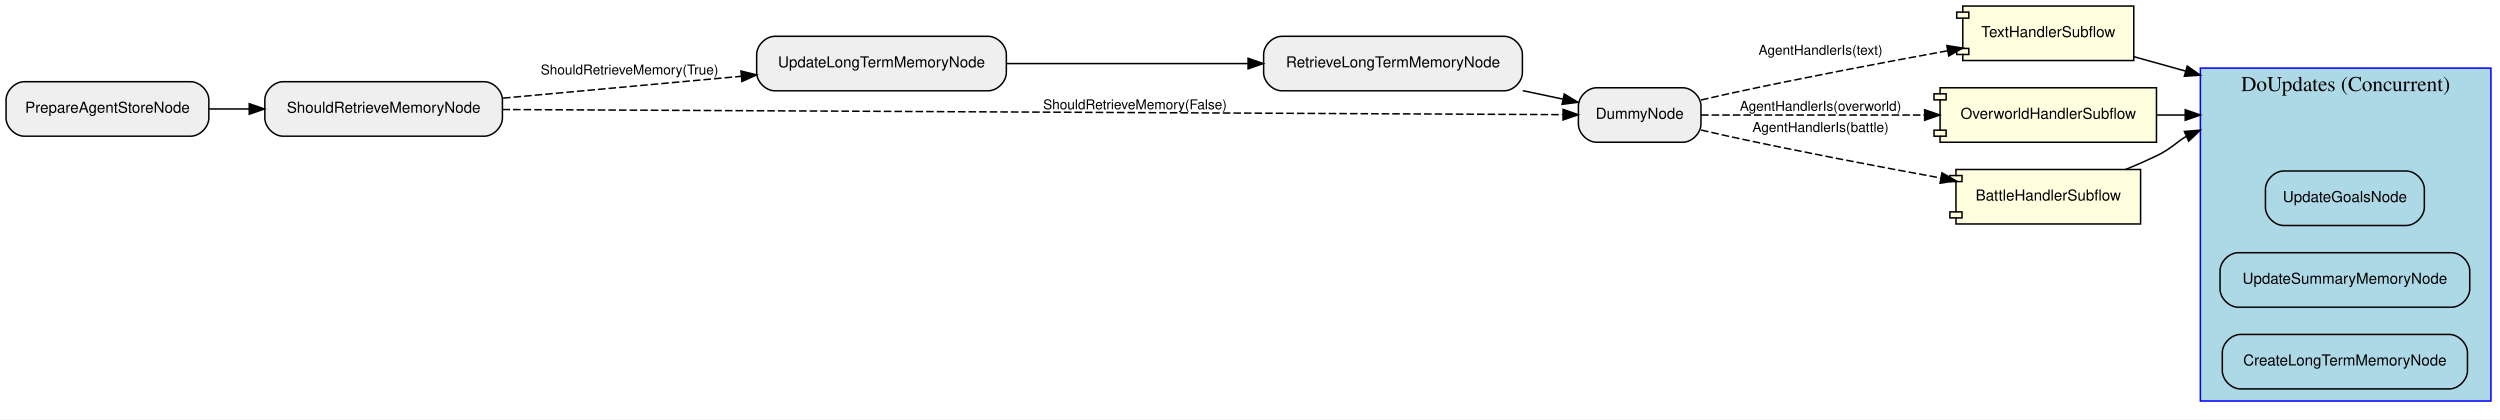
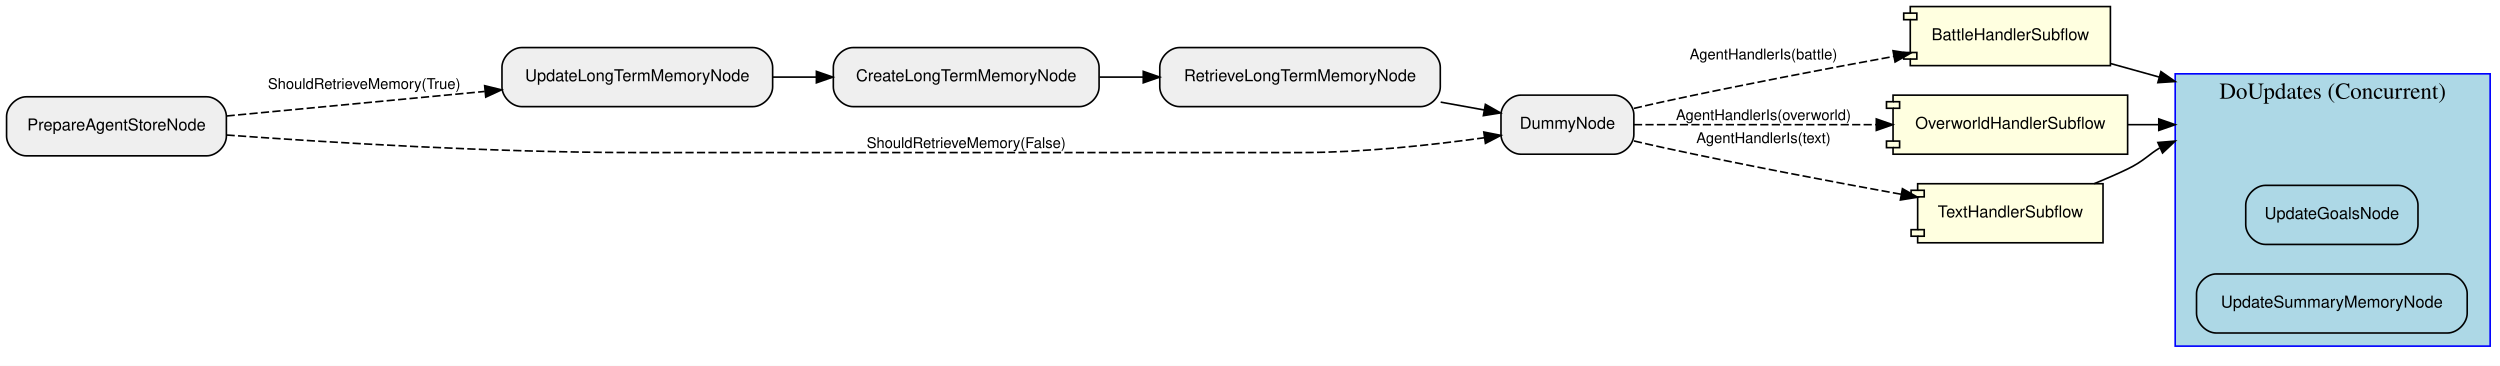
- <svg xmlns="http://www.w3.org/2000/svg" width="1652pt" height="277pt" viewBox="0.00 0.00 1652.00 277.00">
-   <g id="graph0" class="graph" transform="scale(1 1) rotate(0) translate(4 273)">
-     <polygon fill="white" stroke="transparent" points="-4,4 -4,-273 1648,-273 1648,4 -4,4" />
+ <svg xmlns="http://www.w3.org/2000/svg" width="1524pt" height="223pt" viewBox="0.00 0.00 1524.00 223.00">
+   <g id="graph0" class="graph" transform="scale(1 1) rotate(0) translate(4 219)">
+     <polygon fill="white" stroke="transparent" points="-4,4 -4,-219 1520,-219 1520,4 -4,4" />
    <g id="clust1" class="cluster">
-       <polygon fill="lightblue" stroke="blue" points="1450,-8 1450,-228 1642,-228 1642,-8 1450,-8" />
-       <text text-anchor="middle" x="1546" y="-212.8" font-family="Times,serif" font-size="14.00">DoUpdates (Concurrent)</text>
+       <polygon fill="lightblue" stroke="blue" points="1322,-8 1322,-174 1514,-174 1514,-8 1322,-8" />
+       <text text-anchor="middle" x="1418" y="-158.8" font-family="Times,serif" font-size="14.00">DoUpdates (Concurrent)</text>
    </g>
    <g id="node3" class="node">
-       <path fill="lightblue" stroke="black" d="M1586,-160C1586,-160 1505,-160 1505,-160 1499,-160 1493,-154 1493,-148 1493,-148 1493,-136 1493,-136 1493,-130 1499,-124 1505,-124 1505,-124 1586,-124 1586,-124 1592,-124 1598,-130 1598,-136 1598,-136 1598,-148 1598,-148 1598,-154 1592,-160 1586,-160" />
-       <text text-anchor="middle" x="1545.5" y="-139.5" font-family="Helvetica,sans-Serif" font-size="10.00">UpdateGoalsNode</text>
+       <path fill="lightblue" stroke="black" d="M1458,-106C1458,-106 1377,-106 1377,-106 1371,-106 1365,-100 1365,-94 1365,-94 1365,-82 1365,-82 1365,-76 1371,-70 1377,-70 1377,-70 1458,-70 1458,-70 1464,-70 1470,-76 1470,-82 1470,-82 1470,-94 1470,-94 1470,-100 1464,-106 1458,-106" />
+       <text text-anchor="middle" x="1417.5" y="-85.5" font-family="Helvetica,sans-Serif" font-size="10.00">UpdateGoalsNode</text>
    </g>
    <g id="node4" class="node">
-       <path fill="lightblue" stroke="black" d="M1616,-106C1616,-106 1475,-106 1475,-106 1469,-106 1463,-100 1463,-94 1463,-94 1463,-82 1463,-82 1463,-76 1469,-70 1475,-70 1475,-70 1616,-70 1616,-70 1622,-70 1628,-76 1628,-82 1628,-82 1628,-94 1628,-94 1628,-100 1622,-106 1616,-106" />
-       <text text-anchor="middle" x="1545.5" y="-85.5" font-family="Helvetica,sans-Serif" font-size="10.00">UpdateSummaryMemoryNode</text>
+       <path fill="lightblue" stroke="black" d="M1488,-52C1488,-52 1347,-52 1347,-52 1341,-52 1335,-46 1335,-40 1335,-40 1335,-28 1335,-28 1335,-22 1341,-16 1347,-16 1347,-16 1488,-16 1488,-16 1494,-16 1500,-22 1500,-28 1500,-28 1500,-40 1500,-40 1500,-46 1494,-52 1488,-52" />
+       <text text-anchor="middle" x="1417.5" y="-31.5" font-family="Helvetica,sans-Serif" font-size="10.00">UpdateSummaryMemoryNode</text>
    </g>
    <g id="node5" class="node">
-       <path fill="lightblue" stroke="black" d="M1614.5,-52C1614.5,-52 1476.5,-52 1476.5,-52 1470.5,-52 1464.5,-46 1464.5,-40 1464.5,-40 1464.5,-28 1464.5,-28 1464.5,-22 1470.5,-16 1476.5,-16 1476.5,-16 1614.5,-16 1614.5,-16 1620.5,-16 1626.5,-22 1626.5,-28 1626.5,-28 1626.5,-40 1626.5,-40 1626.5,-46 1620.5,-52 1614.5,-52" />
-       <text text-anchor="middle" x="1545.5" y="-31.5" font-family="Helvetica,sans-Serif" font-size="10.00">CreateLongTermMemoryNode</text>
+       <path fill="#efefef" stroke="black" d="M862,-190C862,-190 715,-190 715,-190 709,-190 703,-184 703,-178 703,-178 703,-166 703,-166 703,-160 709,-154 715,-154 715,-154 862,-154 862,-154 868,-154 874,-160 874,-166 874,-166 874,-178 874,-178 874,-184 868,-190 862,-190" />
+       <text text-anchor="middle" x="788.5" y="-169.5" font-family="Helvetica,sans-Serif" font-size="10.00">RetrieveLongTermMemoryNode</text>
+     </g>
+     <g id="node11" class="node">
+       <path fill="#efefef" stroke="black" d="M980,-161C980,-161 923,-161 923,-161 917,-161 911,-155 911,-149 911,-149 911,-137 911,-137 911,-131 917,-125 923,-125 923,-125 980,-125 980,-125 986,-125 992,-131 992,-137 992,-137 992,-149 992,-149 992,-155 986,-161 980,-161" />
+       <text text-anchor="middle" x="951.5" y="-140.5" font-family="Helvetica,sans-Serif" font-size="10.00">DummyNode</text>
+     </g>
+     <g id="edge5" class="edge">
+       <path fill="none" stroke="black" d="M874.24,-156.74C883.29,-155.11 892.27,-153.49 900.71,-151.97" />
+       <polygon fill="black" stroke="black" points="901.5,-155.38 910.72,-150.17 900.26,-148.49 901.5,-155.38" />
    </g>
    <g id="node6" class="node">
-       <path fill="#efefef" stroke="black" d="M990,-249C990,-249 843,-249 843,-249 837,-249 831,-243 831,-237 831,-237 831,-225 831,-225 831,-219 837,-213 843,-213 843,-213 990,-213 990,-213 996,-213 1002,-219 1002,-225 1002,-225 1002,-237 1002,-237 1002,-243 996,-249 990,-249" />
-       <text text-anchor="middle" x="916.5" y="-228.5" font-family="Helvetica,sans-Serif" font-size="10.00">RetrieveLongTermMemoryNode</text>
+       <path fill="#efefef" stroke="black" d="M122,-160C122,-160 12,-160 12,-160 6,-160 0,-154 0,-148 0,-148 0,-136 0,-136 0,-130 6,-124 12,-124 12,-124 122,-124 122,-124 128,-124 134,-130 134,-136 134,-136 134,-148 134,-148 134,-154 128,-160 122,-160" />
+       <text text-anchor="middle" x="67" y="-139.5" font-family="Helvetica,sans-Serif" font-size="10.00">PrepareAgentStoreNode</text>
+     </g>
+     <g id="node10" class="node">
+       <path fill="#efefef" stroke="black" d="M455,-190C455,-190 314,-190 314,-190 308,-190 302,-184 302,-178 302,-178 302,-166 302,-166 302,-160 308,-154 314,-154 314,-154 455,-154 455,-154 461,-154 467,-160 467,-166 467,-166 467,-178 467,-178 467,-184 461,-190 455,-190" />
+       <text text-anchor="middle" x="384.5" y="-169.5" font-family="Helvetica,sans-Serif" font-size="10.00">UpdateLongTermMemoryNode</text>
+     </g>
+     <g id="edge1" class="edge">
+       <path fill="none" stroke="black" stroke-dasharray="5,2" d="M134.14,-148.29C179.78,-152.63 241.08,-158.46 291.48,-163.25" />
+       <polygon fill="black" stroke="black" points="291.45,-166.76 301.73,-164.23 292.11,-159.79 291.45,-166.76" />
+       <text text-anchor="middle" x="218" y="-164.8" font-family="Helvetica,sans-Serif" font-size="9.00">ShouldRetrieveMemory(True)</text>
+     </g>
+     <g id="edge4" class="edge">
+       <path fill="none" stroke="black" stroke-dasharray="5,2" d="M134.12,-136.69C197.92,-132.04 297.26,-126 383.5,-126 383.5,-126 383.5,-126 789.5,-126 827.04,-126 869.22,-130.63 900.99,-135.05" />
+       <polygon fill="black" stroke="black" points="900.53,-138.52 910.92,-136.48 901.52,-131.59 900.53,-138.52" />
+       <text text-anchor="middle" x="585" y="-128.8" font-family="Helvetica,sans-Serif" font-size="9.00">ShouldRetrieveMemory(False)</text>
+     </g>
+     <g id="node7" class="node">
+       <polygon fill="lightyellow" stroke="black" points="1282.5,-215 1160.5,-215 1160.5,-211 1156.5,-211 1156.5,-207 1160.5,-207 1160.5,-187 1156.5,-187 1156.5,-183 1160.5,-183 1160.5,-179 1282.5,-179 1282.5,-215" />
+       <polyline fill="none" stroke="black" points="1160.5,-211 1164.5,-211 1164.5,-207 1160.5,-207 " />
+       <polyline fill="none" stroke="black" points="1160.5,-187 1164.5,-187 1164.5,-183 1160.5,-183 " />
+       <text text-anchor="middle" x="1221.5" y="-194.5" font-family="Helvetica,sans-Serif" font-size="10.00">BattleHandlerSubflow</text>
+     </g>
+     <g id="edge10" class="edge">
+       <path fill="none" stroke="black" d="M1282.55,-180.28C1292.05,-177.64 1302.09,-174.84 1312.25,-172.02" />
+       <polygon fill="black" stroke="black" points="1313.31,-175.36 1322,-169.3 1311.43,-168.61 1313.31,-175.36" />
+     </g>
+     <g id="node8" class="node">
+       <polygon fill="lightyellow" stroke="black" points="1293,-161 1150,-161 1150,-157 1146,-157 1146,-153 1150,-153 1150,-133 1146,-133 1146,-129 1150,-129 1150,-125 1293,-125 1293,-161" />
+       <polyline fill="none" stroke="black" points="1150,-157 1154,-157 1154,-153 1150,-153 " />
+       <polyline fill="none" stroke="black" points="1150,-133 1154,-133 1154,-129 1150,-129 " />
+       <text text-anchor="middle" x="1221.5" y="-140.5" font-family="Helvetica,sans-Serif" font-size="10.00">OverworldHandlerSubflow</text>
+     </g>
+     <g id="edge11" class="edge">
+       <path fill="none" stroke="black" d="M1293.09,-143C1299.26,-143 1305.59,-143 1311.97,-143" />
+       <polygon fill="black" stroke="black" points="1312,-146.5 1322,-143 1312,-139.5 1312,-146.5" />
+     </g>
+     <g id="node9" class="node">
+       <polygon fill="lightyellow" stroke="black" points="1278,-107 1165,-107 1165,-103 1161,-103 1161,-99 1165,-99 1165,-79 1161,-79 1161,-75 1165,-75 1165,-71 1278,-71 1278,-107" />
+       <polyline fill="none" stroke="black" points="1165,-103 1169,-103 1169,-99 1165,-99 " />
+       <polyline fill="none" stroke="black" points="1165,-79 1169,-79 1169,-75 1165,-75 " />
+       <text text-anchor="middle" x="1221.5" y="-86.5" font-family="Helvetica,sans-Serif" font-size="10.00">TextHandlerSubflow</text>
+     </g>
+     <g id="edge9" class="edge">
+       <path fill="none" stroke="black" d="M1272.62,-107.02C1279.54,-109.85 1286.5,-112.88 1293,-116 1302.68,-120.65 1306.09,-124.99 1312.52,-128.79" />
+       <polygon fill="black" stroke="black" points="1311.44,-132.14 1322,-133 1314.28,-125.74 1311.44,-132.14" />
    </g>
    <g id="node12" class="node">
-       <path fill="#efefef" stroke="black" d="M1108,-215C1108,-215 1051,-215 1051,-215 1045,-215 1039,-209 1039,-203 1039,-203 1039,-191 1039,-191 1039,-185 1045,-179 1051,-179 1051,-179 1108,-179 1108,-179 1114,-179 1120,-185 1120,-191 1120,-191 1120,-203 1120,-203 1120,-209 1114,-215 1108,-215" />
-       <text text-anchor="middle" x="1079.5" y="-194.5" font-family="Helvetica,sans-Serif" font-size="10.00">DummyNode</text>
+       <path fill="#efefef" stroke="black" d="M654,-190C654,-190 516,-190 516,-190 510,-190 504,-184 504,-178 504,-178 504,-166 504,-166 504,-160 510,-154 516,-154 516,-154 654,-154 654,-154 660,-154 666,-160 666,-166 666,-166 666,-178 666,-178 666,-184 660,-190 654,-190" />
+       <text text-anchor="middle" x="585" y="-169.5" font-family="Helvetica,sans-Serif" font-size="10.00">CreateLongTermMemoryNode</text>
    </g>
-     <g id="edge5" class="edge">
-       <path fill="none" stroke="black" d="M1002.24,-213.1C1011.29,-211.19 1020.27,-209.3 1028.71,-207.51" />
-       <polygon fill="black" stroke="black" points="1029.66,-210.89 1038.72,-205.4 1028.21,-204.04 1029.66,-210.89" />
+     <g id="edge2" class="edge">
+       <path fill="none" stroke="black" d="M467.1,-172C475.78,-172 484.65,-172 493.43,-172" />
+       <polygon fill="black" stroke="black" points="493.68,-175.5 503.68,-172 493.68,-168.5 493.68,-175.5" />
    </g>
-     <g id="node7" class="node">
-       <polygon fill="lightyellow" stroke="black" points="1406,-269 1293,-269 1293,-265 1289,-265 1289,-261 1293,-261 1293,-241 1289,-241 1289,-237 1293,-237 1293,-233 1406,-233 1406,-269" />
-       <polyline fill="none" stroke="black" points="1293,-265 1297,-265 1297,-261 1293,-261 " />
-       <polyline fill="none" stroke="black" points="1293,-241 1297,-241 1297,-237 1293,-237 " />
-       <text text-anchor="middle" x="1349.5" y="-248.5" font-family="Helvetica,sans-Serif" font-size="10.00">TextHandlerSubflow</text>
+     <g id="edge7" class="edge">
+       <path fill="none" stroke="black" stroke-dasharray="5,2" d="M992.03,-152.91C998.04,-154.33 1004.18,-155.74 1010,-157 1056.69,-167.11 1109.5,-177.14 1150.55,-184.63" />
+       <polygon fill="black" stroke="black" points="1149.99,-188.09 1160.45,-186.43 1151.24,-181.2 1149.99,-188.09" />
+       <text text-anchor="middle" x="1071" y="-182.8" font-family="Helvetica,sans-Serif" font-size="9.00">AgentHandlerIs(battle)</text>
    </g>
-     <g id="edge9" class="edge">
-       <path fill="none" stroke="black" d="M1406.09,-235.53C1416.84,-232.54 1428.41,-229.31 1440.14,-226.05" />
-       <polygon fill="black" stroke="black" points="1441.31,-229.36 1450,-223.3 1439.43,-222.61 1441.31,-229.36" />
+     <g id="edge6" class="edge">
+       <path fill="none" stroke="black" stroke-dasharray="5,2" d="M992.04,-143C1030.72,-143 1090.75,-143 1139.57,-143" />
+       <polygon fill="black" stroke="black" points="1139.8,-146.5 1149.8,-143 1139.8,-139.5 1139.8,-146.5" />
+       <text text-anchor="middle" x="1071" y="-145.8" font-family="Helvetica,sans-Serif" font-size="9.00">AgentHandlerIs(overworld)</text>
    </g>
-     <g id="node8" class="node">
-       <polygon fill="lightyellow" stroke="black" points="1421,-215 1278,-215 1278,-211 1274,-211 1274,-207 1278,-207 1278,-187 1274,-187 1274,-183 1278,-183 1278,-179 1421,-179 1421,-215" />
-       <polyline fill="none" stroke="black" points="1278,-211 1282,-211 1282,-207 1278,-207 " />
-       <polyline fill="none" stroke="black" points="1278,-187 1282,-187 1282,-183 1278,-183 " />
-       <text text-anchor="middle" x="1349.5" y="-194.5" font-family="Helvetica,sans-Serif" font-size="10.00">OverworldHandlerSubflow</text>
-     </g>
-     <g id="edge11" class="edge">
-       <path fill="none" stroke="black" d="M1421.09,-197C1427.26,-197 1433.59,-197 1439.97,-197" />
-       <polygon fill="black" stroke="black" points="1440,-200.5 1450,-197 1440,-193.5 1440,-200.5" />
-     </g>
-     <g id="node9" class="node">
-       <path fill="#efefef" stroke="black" d="M649,-249C649,-249 508,-249 508,-249 502,-249 496,-243 496,-237 496,-237 496,-225 496,-225 496,-219 502,-213 508,-213 508,-213 649,-213 649,-213 655,-213 661,-219 661,-225 661,-225 661,-237 661,-237 661,-243 655,-249 649,-249" />
-       <text text-anchor="middle" x="578.5" y="-228.5" font-family="Helvetica,sans-Serif" font-size="10.00">UpdateLongTermMemoryNode</text>
+     <g id="edge8" class="edge">
+       <path fill="none" stroke="black" stroke-dasharray="5,2" d="M992.03,-133.09C998.04,-131.67 1004.18,-130.26 1010,-129 1058.36,-118.52 1113.31,-108.13 1154.93,-100.57" />
+       <polygon fill="black" stroke="black" points="1155.73,-103.98 1164.94,-98.76 1154.48,-97.09 1155.73,-103.98" />
+       <text text-anchor="middle" x="1071" y="-131.8" font-family="Helvetica,sans-Serif" font-size="9.00">AgentHandlerIs(text)</text>
    </g>
    <g id="edge3" class="edge">
-       <path fill="none" stroke="black" d="M661.27,-231C709.33,-231 770.32,-231 820.52,-231" />
-       <polygon fill="black" stroke="black" points="820.73,-234.5 830.73,-231 820.73,-227.5 820.73,-234.5" />
-     </g>
-     <g id="node10" class="node">
-       <path fill="#efefef" stroke="black" d="M316,-219C316,-219 183,-219 183,-219 177,-219 171,-213 171,-207 171,-207 171,-195 171,-195 171,-189 177,-183 183,-183 183,-183 316,-183 316,-183 322,-183 328,-189 328,-195 328,-195 328,-207 328,-207 328,-213 322,-219 316,-219" />
-       <text text-anchor="middle" x="249.5" y="-198.5" font-family="Helvetica,sans-Serif" font-size="10.00">ShouldRetrieveMemoryNode</text>
-     </g>
-     <g id="edge2" class="edge">
-       <path fill="none" stroke="black" stroke-dasharray="5,2" d="M328.41,-208.15C375.68,-212.48 436.26,-218.04 485.83,-222.59" />
-       <polygon fill="black" stroke="black" points="485.63,-226.09 495.91,-223.51 486.27,-219.12 485.63,-226.09" />
-       <text text-anchor="middle" x="412" y="-223.8" font-family="Helvetica,sans-Serif" font-size="9.00">ShouldRetrieveMemory(True)</text>
-     </g>
-     <g id="edge4" class="edge">
-       <path fill="none" stroke="black" stroke-dasharray="5,2" d="M328.02,-200.63C495.92,-199.81 889.22,-197.91 1028.51,-197.24" />
-       <polygon fill="black" stroke="black" points="1028.89,-200.74 1038.87,-197.19 1028.86,-193.74 1028.89,-200.74" />
-       <text text-anchor="middle" x="746" y="-200.8" font-family="Helvetica,sans-Serif" font-size="9.00">ShouldRetrieveMemory(False)</text>
-     </g>
-     <g id="node11" class="node">
-       <polygon fill="lightyellow" stroke="black" points="1410.5,-161 1288.5,-161 1288.5,-157 1284.5,-157 1284.5,-153 1288.5,-153 1288.5,-133 1284.5,-133 1284.5,-129 1288.5,-129 1288.5,-125 1410.5,-125 1410.5,-161" />
-       <polyline fill="none" stroke="black" points="1288.5,-157 1292.5,-157 1292.5,-153 1288.5,-153 " />
-       <polyline fill="none" stroke="black" points="1288.5,-133 1292.5,-133 1292.5,-129 1288.5,-129 " />
-       <text text-anchor="middle" x="1349.5" y="-140.5" font-family="Helvetica,sans-Serif" font-size="10.00">BattleHandlerSubflow</text>
-     </g>
-     <g id="edge10" class="edge">
-       <path fill="none" stroke="black" d="M1400.62,-161.02C1407.54,-163.85 1414.5,-166.88 1421,-170 1430.68,-174.65 1434.09,-178.99 1440.52,-182.79" />
-       <polygon fill="black" stroke="black" points="1439.44,-186.14 1450,-187 1442.28,-179.74 1439.44,-186.14" />
-     </g>
-     <g id="edge8" class="edge">
-       <path fill="none" stroke="black" stroke-dasharray="5,2" d="M1120.03,-206.91C1126.04,-208.33 1132.18,-209.74 1138,-211 1186.36,-221.48 1241.31,-231.87 1282.93,-239.43" />
-       <polygon fill="black" stroke="black" points="1282.48,-242.91 1292.94,-241.24 1283.73,-236.02 1282.48,-242.91" />
-       <text text-anchor="middle" x="1199" y="-236.8" font-family="Helvetica,sans-Serif" font-size="9.00">AgentHandlerIs(text)</text>
-     </g>
-     <g id="edge6" class="edge">
-       <path fill="none" stroke="black" stroke-dasharray="5,2" d="M1120.04,-197C1158.72,-197 1218.75,-197 1267.57,-197" />
-       <polygon fill="black" stroke="black" points="1267.8,-200.5 1277.8,-197 1267.8,-193.5 1267.8,-200.5" />
-       <text text-anchor="middle" x="1199" y="-199.8" font-family="Helvetica,sans-Serif" font-size="9.00">AgentHandlerIs(overworld)</text>
-     </g>
-     <g id="edge7" class="edge">
-       <path fill="none" stroke="black" stroke-dasharray="5,2" d="M1120.03,-187.09C1126.04,-185.67 1132.18,-184.26 1138,-183 1184.69,-172.89 1237.5,-162.86 1278.55,-155.37" />
-       <polygon fill="black" stroke="black" points="1279.24,-158.8 1288.45,-153.57 1277.99,-151.91 1279.24,-158.8" />
-       <text text-anchor="middle" x="1199" y="-185.8" font-family="Helvetica,sans-Serif" font-size="9.00">AgentHandlerIs(battle)</text>
-     </g>
-     <g id="node13" class="node">
-       <path fill="#efefef" stroke="black" d="M122,-219C122,-219 12,-219 12,-219 6,-219 0,-213 0,-207 0,-207 0,-195 0,-195 0,-189 6,-183 12,-183 12,-183 122,-183 122,-183 128,-183 134,-189 134,-195 134,-195 134,-207 134,-207 134,-213 128,-219 122,-219" />
-       <text text-anchor="middle" x="67" y="-198.5" font-family="Helvetica,sans-Serif" font-size="10.00">PrepareAgentStoreNode</text>
-     </g>
-     <g id="edge1" class="edge">
-       <path fill="none" stroke="black" d="M134.19,-201C142.81,-201 151.76,-201 160.67,-201" />
-       <polygon fill="black" stroke="black" points="160.7,-204.5 170.7,-201 160.7,-197.5 160.7,-204.5" />
+       <path fill="none" stroke="black" d="M666.22,-172C674.99,-172 683.98,-172 692.9,-172" />
+       <polygon fill="black" stroke="black" points="692.93,-175.5 702.93,-172 692.93,-168.5 692.93,-175.5" />
    </g>
  </g>
</svg>
